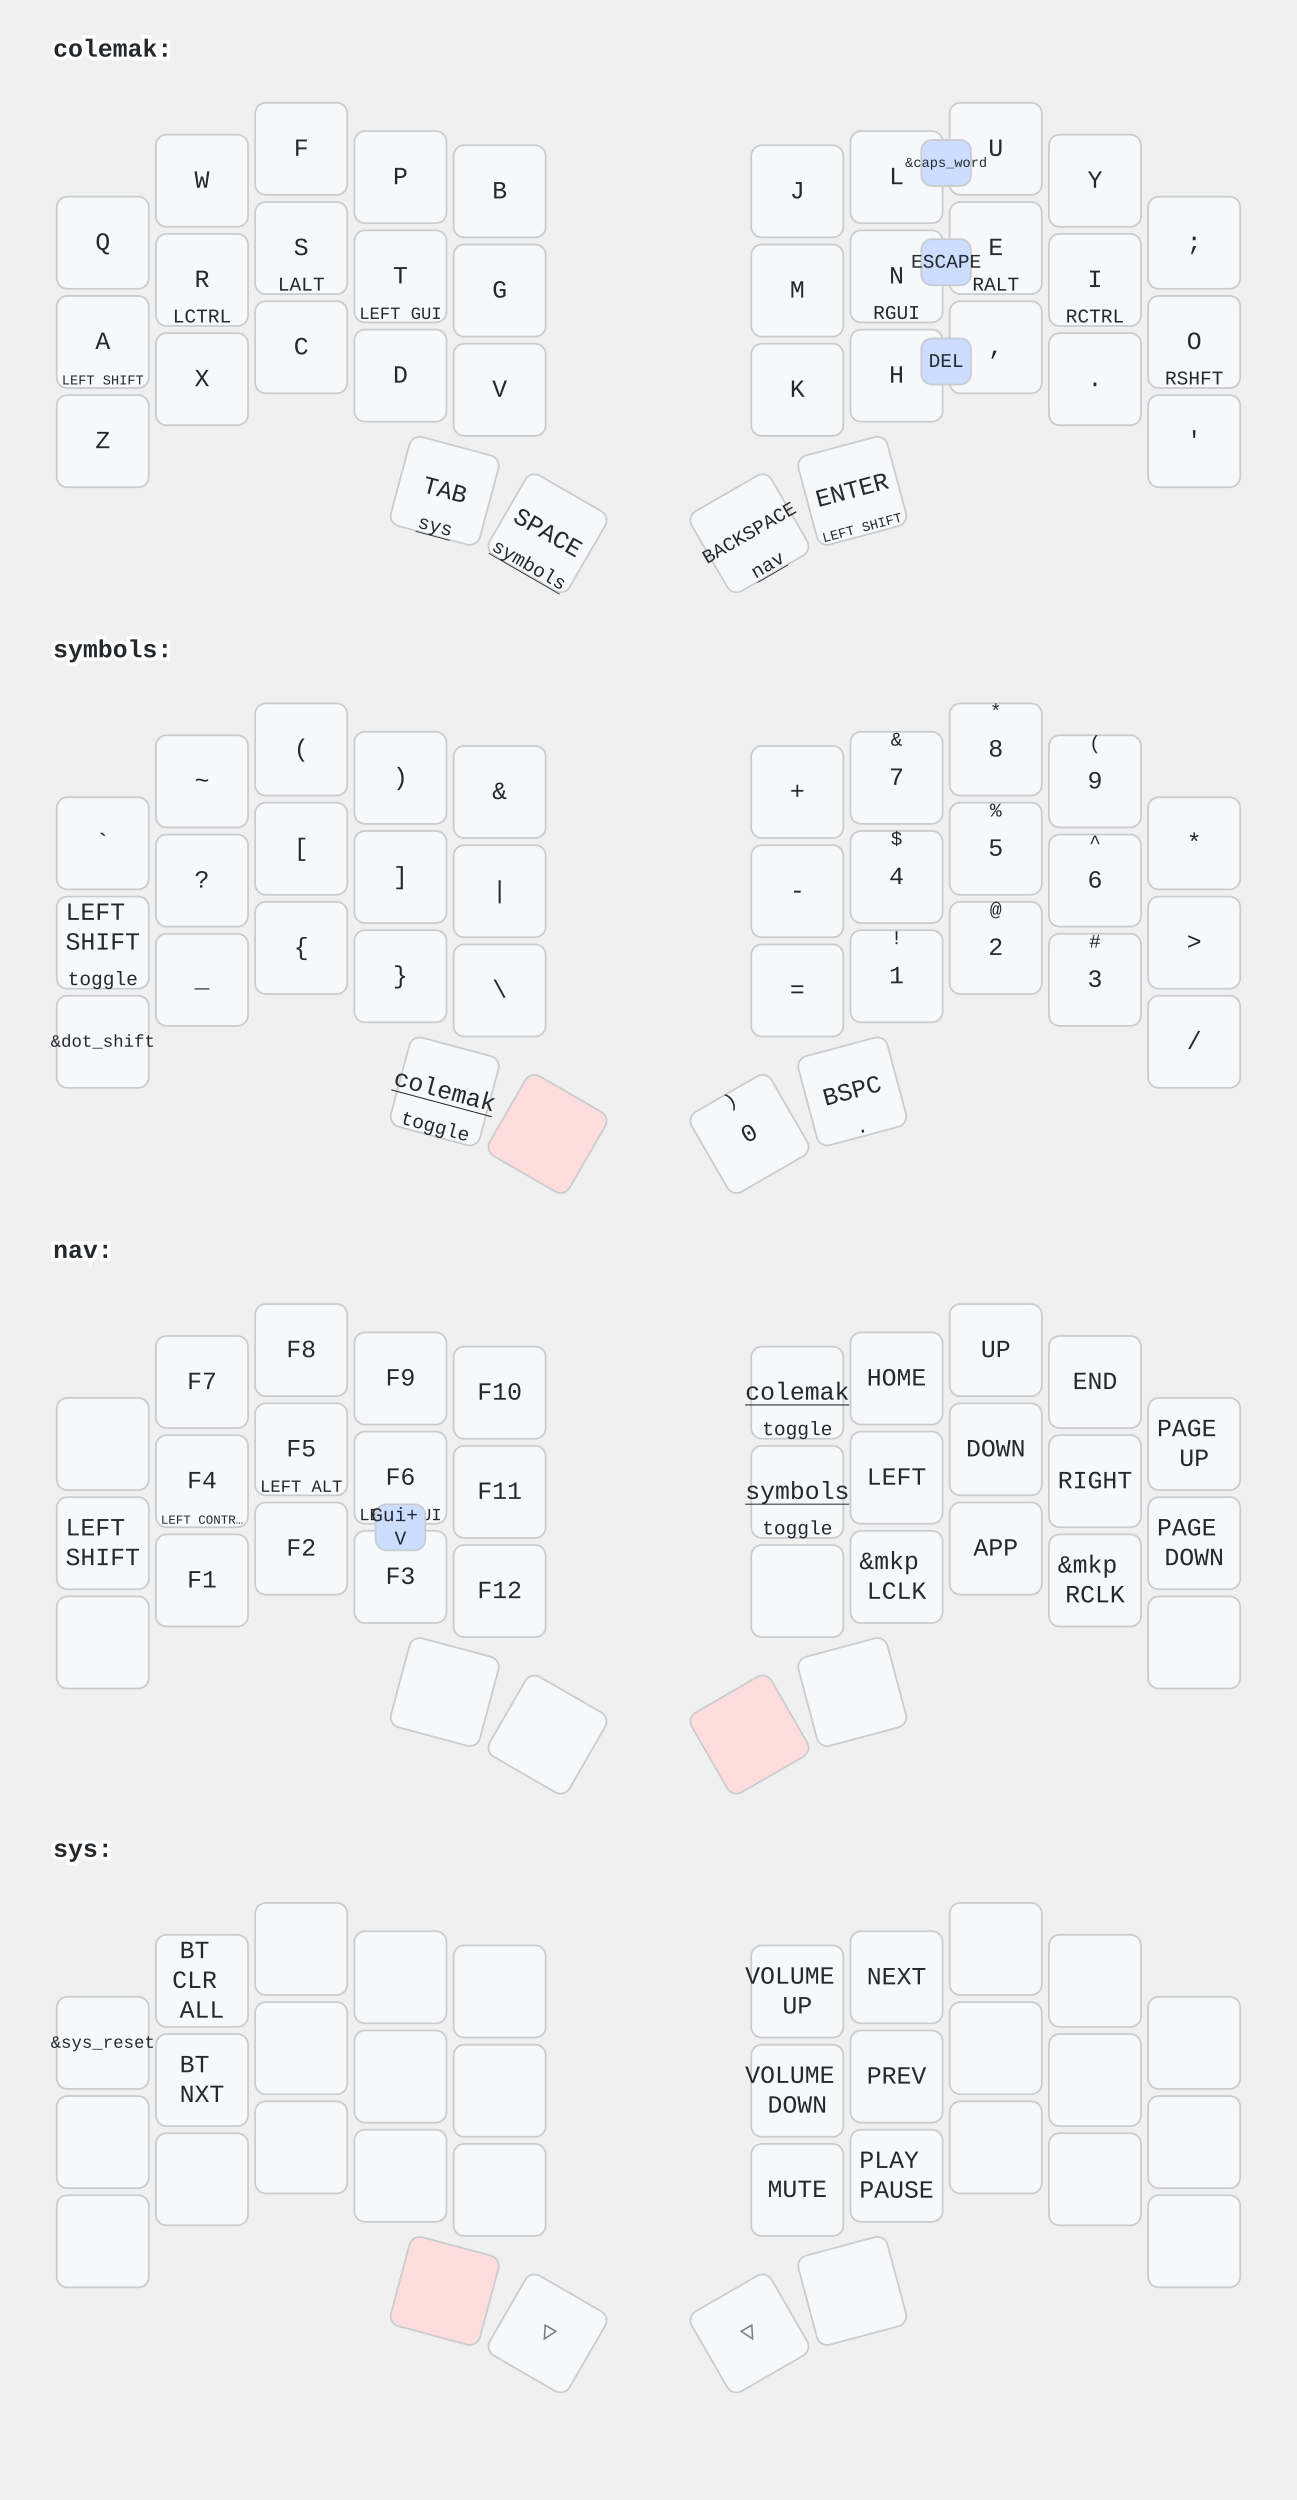
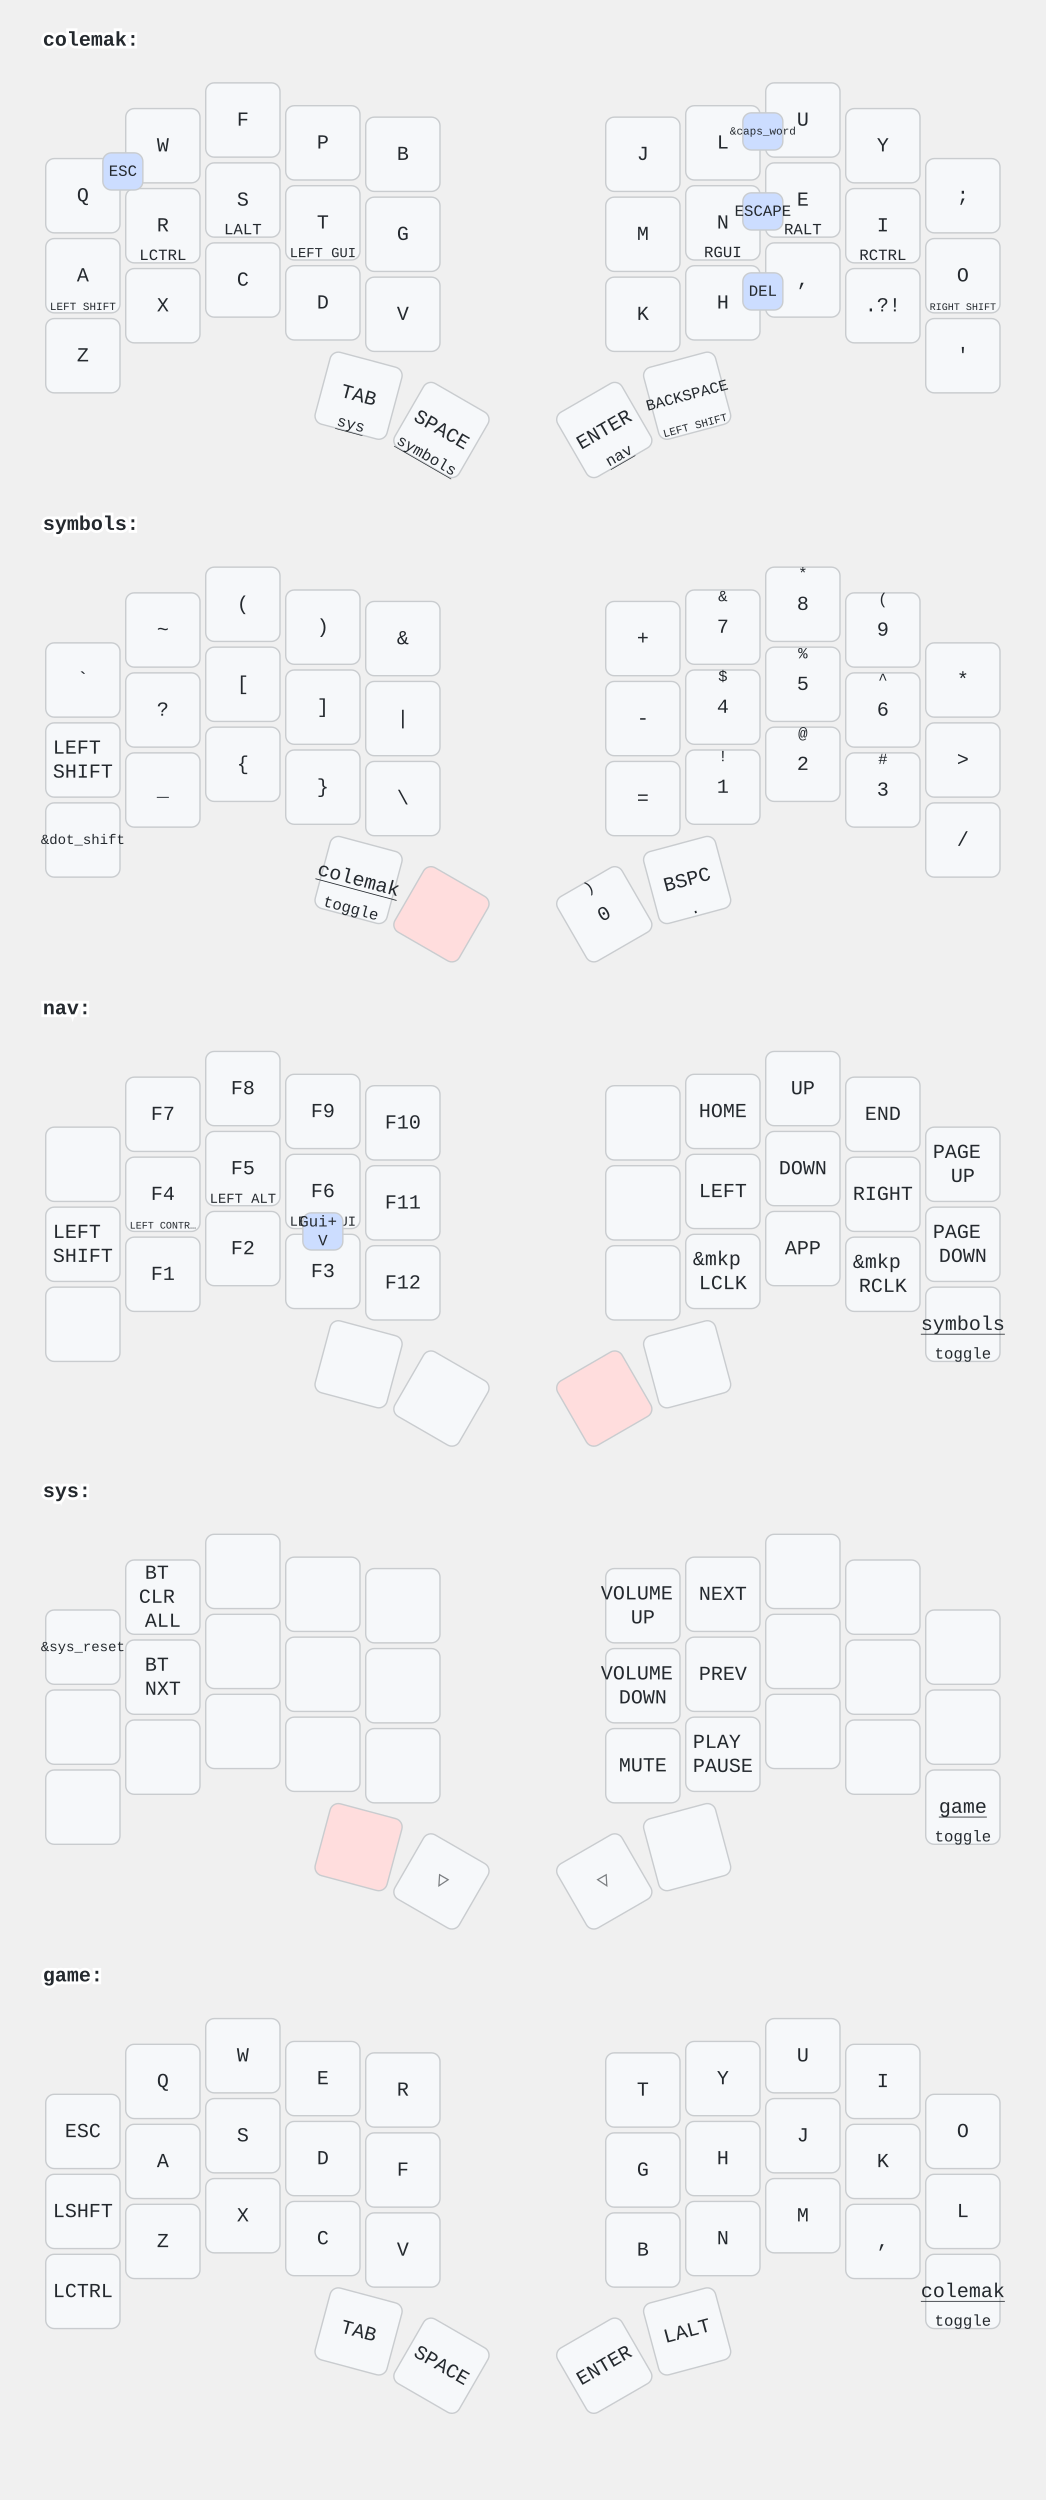
- <svg xmlns="http://www.w3.org/2000/svg" width="732" height="1411" viewBox="0 0 732 1411" class="keymap">
+ <svg xmlns="http://www.w3.org/2000/svg" width="732" height="1750" viewBox="0 0 732 1750" class="keymap">
  <style>/* inherit to force styles through use tags */
svg path {
    fill: inherit;
}

/* font and background color specifications */
svg.keymap {
    font-family: SFMono-Regular,Consolas,Liberation Mono,Menlo,monospace;
    font-size: 14px;
    font-kerning: normal;
    text-rendering: optimizeLegibility;
    fill: #24292e;
}

/* default key styling */
rect.key {
    fill: #f6f8fa;
}

rect.key, rect.combo {
    stroke: #c9cccf;
    stroke-width: 1;
}

/* default key side styling, only used is draw_key_sides is set */
rect.side {
    filter: brightness(90%);
}

/* color accent for combo boxes */
rect.combo, rect.combo-separate {
    fill: #cdf;
}

/* color accent for held keys */
rect.held, rect.combo.held {
    fill: #fdd;
}

/* color accent for ghost (optional) keys */
rect.ghost, rect.combo.ghost {
    stroke-dasharray: 4, 4;
    stroke-width: 2;
}

text {
    text-anchor: middle;
    dominant-baseline: middle;
}

/* styling for layer labels */
text.label {
    font-weight: bold;
    text-anchor: start;
    stroke: white;
    stroke-width: 4;
    paint-order: stroke;
}

/* styling for optional footer */
text.footer {
    text-anchor: end;
    dominant-baseline: auto;
    stroke: white;
    stroke-width: 4;
    paint-order: stroke;
}

/* styling for combo tap, and key hold/shifted label text */
text.combo, text.hold, text.shifted {
    font-size: 11px;
}

text.hold {
    text-anchor: middle;
    dominant-baseline: auto;
}

text.shifted {
    text-anchor: middle;
    dominant-baseline: hanging;
}

text.layer-activator {
    text-decoration: underline;
}

/* styling for hold/shifted label text in combo box */
text.combo.hold, text.combo.shifted {
    font-size: 8px;
}

/* lighter symbol for transparent keys */
text.trans {
    fill: #7b7e81;
}

/* styling for combo dendrons */
path.combo {
    stroke-width: 1;
    stroke: gray;
    fill: none;
}

/* Start Tabler Icons Cleanup */
/* cannot use height/width with glyphs */
.icon-tabler &gt; path {
    fill: inherit;
    stroke: inherit;
    stroke-width: 2;
}
/* hide tabler's default box */
.icon-tabler &gt; path[stroke="none"][fill="none"] {
    visibility: hidden;
}
/* End Tabler Icons Cleanup */

@media (prefers-color-scheme: dark) {
svg.keymap { fill: #d1d6db; }
rect.key { fill: #3f4750; }
rect.key, rect.combo { stroke: #60666c; }
rect.combo, rect.combo-separate { fill: #1f3d7a; }
rect.held, rect.combo.held { fill: #854747; }
text.label, text.footer { stroke: black; }
text.trans { fill: #7e8184; }
path.combo { stroke: #7f7f7f; }

- }</style>
+ }
+ 
+ svg.keymap { background-color: #FFF; }</style>
  <g transform="translate(30, 0)" class="layer-colemak">
    <text x="0" y="28" class="label" id="colemak">colemak:</text>
    <g transform="translate(0, 56)">
      <g transform="translate(28, 81)" class="key keypos-0">
        <rect rx="6" ry="6" x="-26" y="-26" width="52" height="52" class="key" />
        <text x="0" y="0" class="key tap">Q</text>
      </g>
      <g transform="translate(84, 46)" class="key keypos-1">
        <rect rx="6" ry="6" x="-26" y="-26" width="52" height="52" class="key" />
        <text x="0" y="0" class="key tap">W</text>
      </g>
      <g transform="translate(140, 28)" class="key keypos-2">
        <rect rx="6" ry="6" x="-26" y="-26" width="52" height="52" class="key" />
        <text x="0" y="0" class="key tap">F</text>
      </g>
      <g transform="translate(196, 44)" class="key keypos-3">
        <rect rx="6" ry="6" x="-26" y="-26" width="52" height="52" class="key" />
        <text x="0" y="0" class="key tap">P</text>
      </g>
      <g transform="translate(252, 52)" class="key keypos-4">
        <rect rx="6" ry="6" x="-26" y="-26" width="52" height="52" class="key" />
        <text x="0" y="0" class="key tap">B</text>
      </g>
      <g transform="translate(420, 52)" class="key keypos-5">
        <rect rx="6" ry="6" x="-26" y="-26" width="52" height="52" class="key" />
        <text x="0" y="0" class="key tap">J</text>
      </g>
      <g transform="translate(476, 44)" class="key keypos-6">
        <rect rx="6" ry="6" x="-26" y="-26" width="52" height="52" class="key" />
        <text x="0" y="0" class="key tap">L</text>
      </g>
      <g transform="translate(532, 28)" class="key keypos-7">
        <rect rx="6" ry="6" x="-26" y="-26" width="52" height="52" class="key" />
        <text x="0" y="0" class="key tap">U</text>
      </g>
      <g transform="translate(588, 46)" class="key keypos-8">
        <rect rx="6" ry="6" x="-26" y="-26" width="52" height="52" class="key" />
        <text x="0" y="0" class="key tap">Y</text>
      </g>
      <g transform="translate(644, 81)" class="key keypos-9">
        <rect rx="6" ry="6" x="-26" y="-26" width="52" height="52" class="key" />
        <text x="0" y="0" class="key tap">;</text>
      </g>
      <g transform="translate(28, 137)" class="key keypos-10">
        <rect rx="6" ry="6" x="-26" y="-26" width="52" height="52" class="key" />
        <text x="0" y="0" class="key tap">A</text>
        <text x="0" y="24" class="key hold">
          <tspan style="font-size: 70%">LEFT SHIFT</tspan>
        </text>
      </g>
      <g transform="translate(84, 102)" class="key keypos-11">
        <rect rx="6" ry="6" x="-26" y="-26" width="52" height="52" class="key" />
        <text x="0" y="0" class="key tap">R</text>
        <text x="0" y="24" class="key hold">LCTRL</text>
      </g>
      <g transform="translate(140, 84)" class="key keypos-12">
        <rect rx="6" ry="6" x="-26" y="-26" width="52" height="52" class="key" />
        <text x="0" y="0" class="key tap">S</text>
        <text x="0" y="24" class="key hold">LALT</text>
      </g>
      <g transform="translate(196, 100)" class="key keypos-13">
        <rect rx="6" ry="6" x="-26" y="-26" width="52" height="52" class="key" />
        <text x="0" y="0" class="key tap">T</text>
        <text x="0" y="24" class="key hold">
          <tspan style="font-size: 88%">LEFT GUI</tspan>
        </text>
      </g>
      <g transform="translate(252, 108)" class="key keypos-14">
        <rect rx="6" ry="6" x="-26" y="-26" width="52" height="52" class="key" />
        <text x="0" y="0" class="key tap">G</text>
      </g>
      <g transform="translate(420, 108)" class="key keypos-15">
        <rect rx="6" ry="6" x="-26" y="-26" width="52" height="52" class="key" />
        <text x="0" y="0" class="key tap">M</text>
      </g>
      <g transform="translate(476, 100)" class="key keypos-16">
        <rect rx="6" ry="6" x="-26" y="-26" width="52" height="52" class="key" />
        <text x="0" y="0" class="key tap">N</text>
        <text x="0" y="24" class="key hold">RGUI</text>
      </g>
      <g transform="translate(532, 84)" class="key keypos-17">
        <rect rx="6" ry="6" x="-26" y="-26" width="52" height="52" class="key" />
        <text x="0" y="0" class="key tap">E</text>
        <text x="0" y="24" class="key hold">RALT</text>
      </g>
      <g transform="translate(588, 102)" class="key keypos-18">
        <rect rx="6" ry="6" x="-26" y="-26" width="52" height="52" class="key" />
        <text x="0" y="0" class="key tap">I</text>
        <text x="0" y="24" class="key hold">RCTRL</text>
      </g>
      <g transform="translate(644, 137)" class="key keypos-19">
        <rect rx="6" ry="6" x="-26" y="-26" width="52" height="52" class="key" />
        <text x="0" y="0" class="key tap">O</text>
-         <text x="0" y="24" class="key hold">RSHFT</text>
+         <text x="0" y="24" class="key hold">
+           <tspan style="font-size: 64%">RIGHT SHIFT</tspan>
+         </text>
      </g>
      <g transform="translate(28, 193)" class="key keypos-20">
        <rect rx="6" ry="6" x="-26" y="-26" width="52" height="52" class="key" />
        <text x="0" y="0" class="key tap">Z</text>
      </g>
      <g transform="translate(84, 158)" class="key keypos-21">
        <rect rx="6" ry="6" x="-26" y="-26" width="52" height="52" class="key" />
        <text x="0" y="0" class="key tap">X</text>
      </g>
      <g transform="translate(140, 140)" class="key keypos-22">
        <rect rx="6" ry="6" x="-26" y="-26" width="52" height="52" class="key" />
        <text x="0" y="0" class="key tap">C</text>
      </g>
      <g transform="translate(196, 156)" class="key keypos-23">
        <rect rx="6" ry="6" x="-26" y="-26" width="52" height="52" class="key" />
        <text x="0" y="0" class="key tap">D</text>
      </g>
      <g transform="translate(252, 164)" class="key keypos-24">
        <rect rx="6" ry="6" x="-26" y="-26" width="52" height="52" class="key" />
        <text x="0" y="0" class="key tap">V</text>
      </g>
      <g transform="translate(420, 164)" class="key keypos-25">
        <rect rx="6" ry="6" x="-26" y="-26" width="52" height="52" class="key" />
        <text x="0" y="0" class="key tap">K</text>
      </g>
      <g transform="translate(476, 156)" class="key keypos-26">
        <rect rx="6" ry="6" x="-26" y="-26" width="52" height="52" class="key" />
        <text x="0" y="0" class="key tap">H</text>
      </g>
      <g transform="translate(532, 140)" class="key keypos-27">
        <rect rx="6" ry="6" x="-26" y="-26" width="52" height="52" class="key" />
        <text x="0" y="0" class="key tap">,</text>
      </g>
      <g transform="translate(588, 158)" class="key keypos-28">
        <rect rx="6" ry="6" x="-26" y="-26" width="52" height="52" class="key" />
-         <text x="0" y="0" class="key tap">.</text>
+         <text x="0" y="0" class="key tap">.?!</text>
      </g>
      <g transform="translate(644, 193)" class="key keypos-29">
        <rect rx="6" ry="6" x="-26" y="-26" width="52" height="52" class="key" />
        <text x="0" y="0" class="key tap">'</text>
      </g>
      <g transform="translate(221, 221) rotate(15.0)" class="key keypos-30">
        <rect rx="6" ry="6" x="-26" y="-26" width="52" height="52" class="key" />
        <text x="0" y="0" class="key tap">TAB</text>
        <a href="#sys">
          <text x="0" y="24" class="key hold layer-activator">sys</text>
        </a>
      </g>
      <g transform="translate(279, 245) rotate(30.0)" class="key keypos-31">
        <rect rx="6" ry="6" x="-26" y="-26" width="52" height="52" class="key" />
        <text x="0" y="0" class="key tap">SPACE</text>
        <a href="#symbols">
          <text x="0" y="24" class="key hold layer-activator">symbols</text>
        </a>
      </g>
      <g transform="translate(393, 245) rotate(-30.0)" class="key keypos-32">
        <rect rx="6" ry="6" x="-26" y="-26" width="52" height="52" class="key" />
-         <text x="0" y="0" class="key tap">
-           <tspan style="font-size: 78%">BACKSPACE</tspan>
-         </text>
+         <text x="0" y="0" class="key tap">ENTER</text>
        <a href="#nav">
          <text x="0" y="24" class="key hold layer-activator">nav</text>
        </a>
      </g>
      <g transform="translate(451, 221) rotate(-15.0)" class="key keypos-33">
        <rect rx="6" ry="6" x="-26" y="-26" width="52" height="52" class="key" />
-         <text x="0" y="0" class="key tap">ENTER</text>
+         <text x="0" y="0" class="key tap">
+           <tspan style="font-size: 78%">BACKSPACE</tspan>
+         </text>
        <text x="0" y="24" class="key hold">
          <tspan style="font-size: 70%">LEFT SHIFT</tspan>
        </text>
      </g>
      <g class="combo combopos-0">
        <rect rx="6" ry="6" x="490" y="23" width="28" height="26" class="combo" />
        <text x="504" y="36" class="combo tap">
          <tspan style="font-size: 70%">&amp;caps_word</tspan>
        </text>
      </g>
      <g class="combo combopos-1">
        <rect rx="6" ry="6" x="490" y="79" width="28" height="26" class="combo" />
        <text x="504" y="92" class="combo tap">ESCAPE</text>
      </g>
      <g class="combo combopos-2">
        <rect rx="6" ry="6" x="490" y="135" width="28" height="26" class="combo" />
        <text x="504" y="148" class="combo tap">DEL</text>
+       </g>
+       <g class="combo combopos-3">
+         <rect rx="6" ry="6" x="42" y="51" width="28" height="26" class="combo" />
+         <text x="56" y="64" class="combo tap">ESC</text>
      </g>
    </g>
  </g>
  <g transform="translate(30, 339)" class="layer-symbols">
    <text x="0" y="28" class="label" id="symbols">symbols:</text>
    <g transform="translate(0, 56)">
      <g transform="translate(28, 81)" class="key keypos-0">
        <rect rx="6" ry="6" x="-26" y="-26" width="52" height="52" class="key" />
        <text x="0" y="0" class="key tap">`</text>
      </g>
      <g transform="translate(84, 46)" class="key keypos-1">
        <rect rx="6" ry="6" x="-26" y="-26" width="52" height="52" class="key" />
        <text x="0" y="0" class="key tap">~</text>
      </g>
      <g transform="translate(140, 28)" class="key keypos-2">
        <rect rx="6" ry="6" x="-26" y="-26" width="52" height="52" class="key" />
        <text x="0" y="0" class="key tap">(</text>
      </g>
      <g transform="translate(196, 44)" class="key keypos-3">
        <rect rx="6" ry="6" x="-26" y="-26" width="52" height="52" class="key" />
        <text x="0" y="0" class="key tap">)</text>
      </g>
      <g transform="translate(252, 52)" class="key keypos-4">
        <rect rx="6" ry="6" x="-26" y="-26" width="52" height="52" class="key" />
        <text x="0" y="0" class="key tap">&amp;</text>
      </g>
      <g transform="translate(420, 52)" class="key keypos-5">
        <rect rx="6" ry="6" x="-26" y="-26" width="52" height="52" class="key" />
        <text x="0" y="0" class="key tap">+</text>
      </g>
      <g transform="translate(476, 44)" class="key keypos-6">
        <rect rx="6" ry="6" x="-26" y="-26" width="52" height="52" class="key" />
        <text x="0" y="0" class="key tap">7</text>
        <text x="0" y="-24" class="key shifted">&amp;</text>
      </g>
      <g transform="translate(532, 28)" class="key keypos-7">
        <rect rx="6" ry="6" x="-26" y="-26" width="52" height="52" class="key" />
        <text x="0" y="0" class="key tap">8</text>
        <text x="0" y="-24" class="key shifted">*</text>
      </g>
      <g transform="translate(588, 46)" class="key keypos-8">
        <rect rx="6" ry="6" x="-26" y="-26" width="52" height="52" class="key" />
        <text x="0" y="0" class="key tap">9</text>
        <text x="0" y="-24" class="key shifted">(</text>
      </g>
      <g transform="translate(644, 81)" class="key keypos-9">
        <rect rx="6" ry="6" x="-26" y="-26" width="52" height="52" class="key" />
        <text x="0" y="0" class="key tap">*</text>
      </g>
      <g transform="translate(28, 137)" class="key keypos-10">
        <rect rx="6" ry="6" x="-26" y="-26" width="52" height="52" class="key" />
        <text x="0" y="0" class="key tap">
-           <tspan x="0" dy="-1.2em">LEFT</tspan>
+           <tspan x="0" dy="-0.6em">LEFT</tspan>
          <tspan x="0" dy="1.2em">SHIFT</tspan>
        </text>
-         <text x="0" y="24" class="key hold">toggle</text>
      </g>
      <g transform="translate(84, 102)" class="key keypos-11">
        <rect rx="6" ry="6" x="-26" y="-26" width="52" height="52" class="key" />
        <text x="0" y="0" class="key tap">?</text>
      </g>
      <g transform="translate(140, 84)" class="key keypos-12">
        <rect rx="6" ry="6" x="-26" y="-26" width="52" height="52" class="key" />
        <text x="0" y="0" class="key tap">[</text>
      </g>
      <g transform="translate(196, 100)" class="key keypos-13">
        <rect rx="6" ry="6" x="-26" y="-26" width="52" height="52" class="key" />
        <text x="0" y="0" class="key tap">]</text>
      </g>
      <g transform="translate(252, 108)" class="key keypos-14">
        <rect rx="6" ry="6" x="-26" y="-26" width="52" height="52" class="key" />
        <text x="0" y="0" class="key tap">|</text>
      </g>
      <g transform="translate(420, 108)" class="key keypos-15">
        <rect rx="6" ry="6" x="-26" y="-26" width="52" height="52" class="key" />
        <text x="0" y="0" class="key tap">-</text>
      </g>
      <g transform="translate(476, 100)" class="key keypos-16">
        <rect rx="6" ry="6" x="-26" y="-26" width="52" height="52" class="key" />
        <text x="0" y="0" class="key tap">4</text>
        <text x="0" y="-24" class="key shifted">$</text>
      </g>
      <g transform="translate(532, 84)" class="key keypos-17">
        <rect rx="6" ry="6" x="-26" y="-26" width="52" height="52" class="key" />
        <text x="0" y="0" class="key tap">5</text>
        <text x="0" y="-24" class="key shifted">%</text>
      </g>
      <g transform="translate(588, 102)" class="key keypos-18">
        <rect rx="6" ry="6" x="-26" y="-26" width="52" height="52" class="key" />
        <text x="0" y="0" class="key tap">6</text>
        <text x="0" y="-24" class="key shifted">^</text>
      </g>
      <g transform="translate(644, 137)" class="key keypos-19">
        <rect rx="6" ry="6" x="-26" y="-26" width="52" height="52" class="key" />
        <text x="0" y="0" class="key tap">&gt;</text>
      </g>
      <g transform="translate(28, 193)" class="key keypos-20">
        <rect rx="6" ry="6" x="-26" y="-26" width="52" height="52" class="key" />
        <text x="0" y="0" class="key tap">
          <tspan style="font-size: 70%">&amp;dot_shift</tspan>
        </text>
      </g>
      <g transform="translate(84, 158)" class="key keypos-21">
        <rect rx="6" ry="6" x="-26" y="-26" width="52" height="52" class="key" />
        <text x="0" y="0" class="key tap">_</text>
      </g>
      <g transform="translate(140, 140)" class="key keypos-22">
        <rect rx="6" ry="6" x="-26" y="-26" width="52" height="52" class="key" />
        <text x="0" y="0" class="key tap">{</text>
      </g>
      <g transform="translate(196, 156)" class="key keypos-23">
        <rect rx="6" ry="6" x="-26" y="-26" width="52" height="52" class="key" />
        <text x="0" y="0" class="key tap">}</text>
      </g>
      <g transform="translate(252, 164)" class="key keypos-24">
        <rect rx="6" ry="6" x="-26" y="-26" width="52" height="52" class="key" />
        <text x="0" y="0" class="key tap">\</text>
      </g>
      <g transform="translate(420, 164)" class="key keypos-25">
        <rect rx="6" ry="6" x="-26" y="-26" width="52" height="52" class="key" />
        <text x="0" y="0" class="key tap">=</text>
      </g>
      <g transform="translate(476, 156)" class="key keypos-26">
        <rect rx="6" ry="6" x="-26" y="-26" width="52" height="52" class="key" />
        <text x="0" y="0" class="key tap">1</text>
        <text x="0" y="-24" class="key shifted">!</text>
      </g>
      <g transform="translate(532, 140)" class="key keypos-27">
        <rect rx="6" ry="6" x="-26" y="-26" width="52" height="52" class="key" />
        <text x="0" y="0" class="key tap">2</text>
        <text x="0" y="-24" class="key shifted">@</text>
      </g>
      <g transform="translate(588, 158)" class="key keypos-28">
        <rect rx="6" ry="6" x="-26" y="-26" width="52" height="52" class="key" />
        <text x="0" y="0" class="key tap">3</text>
        <text x="0" y="-24" class="key shifted">#</text>
      </g>
      <g transform="translate(644, 193)" class="key keypos-29">
        <rect rx="6" ry="6" x="-26" y="-26" width="52" height="52" class="key" />
        <text x="0" y="0" class="key tap">/</text>
      </g>
      <g transform="translate(221, 221) rotate(15.0)" class="key keypos-30">
        <rect rx="6" ry="6" x="-26" y="-26" width="52" height="52" class="key" />
        <a href="#colemak">
          <text x="0" y="0" class="key tap layer-activator">colemak</text>
        </a>
        <text x="0" y="24" class="key hold">toggle</text>
      </g>
      <g transform="translate(279, 245) rotate(30.0)" class="key held keypos-31">
        <rect rx="6" ry="6" x="-26" y="-26" width="52" height="52" class="key held" />
      </g>
      <g transform="translate(393, 245) rotate(-30.0)" class="key keypos-32">
        <rect rx="6" ry="6" x="-26" y="-26" width="52" height="52" class="key" />
        <text x="0" y="0" class="key tap">0</text>
        <text x="0" y="-24" class="key shifted">)</text>
      </g>
      <g transform="translate(451, 221) rotate(-15.0)" class="key keypos-33">
        <rect rx="6" ry="6" x="-26" y="-26" width="52" height="52" class="key" />
        <text x="0" y="0" class="key tap">BSPC</text>
        <text x="0" y="24" class="key hold">.</text>
      </g>
    </g>
  </g>
  <g transform="translate(30, 678)" class="layer-nav">
    <text x="0" y="28" class="label" id="nav">nav:</text>
    <g transform="translate(0, 56)">
      <g transform="translate(28, 81)" class="key keypos-0">
        <rect rx="6" ry="6" x="-26" y="-26" width="52" height="52" class="key" />
      </g>
      <g transform="translate(84, 46)" class="key keypos-1">
        <rect rx="6" ry="6" x="-26" y="-26" width="52" height="52" class="key" />
        <text x="0" y="0" class="key tap">F7</text>
      </g>
      <g transform="translate(140, 28)" class="key keypos-2">
        <rect rx="6" ry="6" x="-26" y="-26" width="52" height="52" class="key" />
        <text x="0" y="0" class="key tap">F8</text>
      </g>
      <g transform="translate(196, 44)" class="key keypos-3">
        <rect rx="6" ry="6" x="-26" y="-26" width="52" height="52" class="key" />
        <text x="0" y="0" class="key tap">F9</text>
      </g>
      <g transform="translate(252, 52)" class="key keypos-4">
        <rect rx="6" ry="6" x="-26" y="-26" width="52" height="52" class="key" />
        <text x="0" y="0" class="key tap">F10</text>
      </g>
      <g transform="translate(420, 52)" class="key keypos-5">
        <rect rx="6" ry="6" x="-26" y="-26" width="52" height="52" class="key" />
-         <a href="#colemak">
-           <text x="0" y="0" class="key tap layer-activator">colemak</text>
-         </a>
-         <text x="0" y="24" class="key hold">toggle</text>
      </g>
      <g transform="translate(476, 44)" class="key keypos-6">
        <rect rx="6" ry="6" x="-26" y="-26" width="52" height="52" class="key" />
        <text x="0" y="0" class="key tap">HOME</text>
      </g>
      <g transform="translate(532, 28)" class="key keypos-7">
        <rect rx="6" ry="6" x="-26" y="-26" width="52" height="52" class="key" />
        <text x="0" y="0" class="key tap">UP</text>
      </g>
      <g transform="translate(588, 46)" class="key keypos-8">
        <rect rx="6" ry="6" x="-26" y="-26" width="52" height="52" class="key" />
        <text x="0" y="0" class="key tap">END</text>
      </g>
      <g transform="translate(644, 81)" class="key keypos-9">
        <rect rx="6" ry="6" x="-26" y="-26" width="52" height="52" class="key" />
        <text x="0" y="0" class="key tap">
          <tspan x="0" dy="-0.6em">PAGE</tspan>
          <tspan x="0" dy="1.2em">UP</tspan>
        </text>
      </g>
      <g transform="translate(28, 137)" class="key keypos-10">
        <rect rx="6" ry="6" x="-26" y="-26" width="52" height="52" class="key" />
        <text x="0" y="0" class="key tap">
          <tspan x="0" dy="-0.6em">LEFT</tspan>
          <tspan x="0" dy="1.2em">SHIFT</tspan>
        </text>
      </g>
      <g transform="translate(84, 102)" class="key keypos-11">
        <rect rx="6" ry="6" x="-26" y="-26" width="52" height="52" class="key" />
        <text x="0" y="0" class="key tap">F4</text>
        <text x="0" y="24" class="key hold">
          <tspan style="font-size: 64%">LEFT CONTR…</tspan>
        </text>
      </g>
      <g transform="translate(140, 84)" class="key keypos-12">
        <rect rx="6" ry="6" x="-26" y="-26" width="52" height="52" class="key" />
        <text x="0" y="0" class="key tap">F5</text>
        <text x="0" y="24" class="key hold">
          <tspan style="font-size: 88%">LEFT ALT</tspan>
        </text>
      </g>
      <g transform="translate(196, 100)" class="key keypos-13">
        <rect rx="6" ry="6" x="-26" y="-26" width="52" height="52" class="key" />
        <text x="0" y="0" class="key tap">F6</text>
        <text x="0" y="24" class="key hold">
          <tspan style="font-size: 88%">LEFT GUI</tspan>
        </text>
      </g>
      <g transform="translate(252, 108)" class="key keypos-14">
        <rect rx="6" ry="6" x="-26" y="-26" width="52" height="52" class="key" />
        <text x="0" y="0" class="key tap">F11</text>
      </g>
      <g transform="translate(420, 108)" class="key keypos-15">
+         <rect rx="6" ry="6" x="-26" y="-26" width="52" height="52" class="key" />
+       </g>
+       <g transform="translate(476, 100)" class="key keypos-16">
+         <rect rx="6" ry="6" x="-26" y="-26" width="52" height="52" class="key" />
+         <text x="0" y="0" class="key tap">LEFT</text>
+       </g>
+       <g transform="translate(532, 84)" class="key keypos-17">
+         <rect rx="6" ry="6" x="-26" y="-26" width="52" height="52" class="key" />
+         <text x="0" y="0" class="key tap">DOWN</text>
+       </g>
+       <g transform="translate(588, 102)" class="key keypos-18">
+         <rect rx="6" ry="6" x="-26" y="-26" width="52" height="52" class="key" />
+         <text x="0" y="0" class="key tap">RIGHT</text>
+       </g>
+       <g transform="translate(644, 137)" class="key keypos-19">
+         <rect rx="6" ry="6" x="-26" y="-26" width="52" height="52" class="key" />
+         <text x="0" y="0" class="key tap">
+           <tspan x="0" dy="-0.6em">PAGE</tspan>
+           <tspan x="0" dy="1.2em">DOWN</tspan>
+         </text>
+       </g>
+       <g transform="translate(28, 193)" class="key keypos-20">
+         <rect rx="6" ry="6" x="-26" y="-26" width="52" height="52" class="key" />
+       </g>
+       <g transform="translate(84, 158)" class="key keypos-21">
+         <rect rx="6" ry="6" x="-26" y="-26" width="52" height="52" class="key" />
+         <text x="0" y="0" class="key tap">F1</text>
+       </g>
+       <g transform="translate(140, 140)" class="key keypos-22">
+         <rect rx="6" ry="6" x="-26" y="-26" width="52" height="52" class="key" />
+         <text x="0" y="0" class="key tap">F2</text>
+       </g>
+       <g transform="translate(196, 156)" class="key keypos-23">
+         <rect rx="6" ry="6" x="-26" y="-26" width="52" height="52" class="key" />
+         <text x="0" y="0" class="key tap">F3</text>
+       </g>
+       <g transform="translate(252, 164)" class="key keypos-24">
+         <rect rx="6" ry="6" x="-26" y="-26" width="52" height="52" class="key" />
+         <text x="0" y="0" class="key tap">F12</text>
+       </g>
+       <g transform="translate(420, 164)" class="key keypos-25">
+         <rect rx="6" ry="6" x="-26" y="-26" width="52" height="52" class="key" />
+       </g>
+       <g transform="translate(476, 156)" class="key keypos-26">
+         <rect rx="6" ry="6" x="-26" y="-26" width="52" height="52" class="key" />
+         <text x="0" y="0" class="key tap">
+           <tspan x="0" dy="-0.6em">&amp;mkp</tspan>
+           <tspan x="0" dy="1.2em">LCLK</tspan>
+         </text>
+       </g>
+       <g transform="translate(532, 140)" class="key keypos-27">
+         <rect rx="6" ry="6" x="-26" y="-26" width="52" height="52" class="key" />
+         <text x="0" y="0" class="key tap">APP</text>
+       </g>
+       <g transform="translate(588, 158)" class="key keypos-28">
+         <rect rx="6" ry="6" x="-26" y="-26" width="52" height="52" class="key" />
+         <text x="0" y="0" class="key tap">
+           <tspan x="0" dy="-0.6em">&amp;mkp</tspan>
+           <tspan x="0" dy="1.2em">RCLK</tspan>
+         </text>
+       </g>
+       <g transform="translate(644, 193)" class="key keypos-29">
        <rect rx="6" ry="6" x="-26" y="-26" width="52" height="52" class="key" />
        <a href="#symbols">
          <text x="0" y="0" class="key tap layer-activator">symbols</text>
        </a>
        <text x="0" y="24" class="key hold">toggle</text>
-       </g>
-       <g transform="translate(476, 100)" class="key keypos-16">
-         <rect rx="6" ry="6" x="-26" y="-26" width="52" height="52" class="key" />
-         <text x="0" y="0" class="key tap">LEFT</text>
-       </g>
-       <g transform="translate(532, 84)" class="key keypos-17">
-         <rect rx="6" ry="6" x="-26" y="-26" width="52" height="52" class="key" />
-         <text x="0" y="0" class="key tap">DOWN</text>
-       </g>
-       <g transform="translate(588, 102)" class="key keypos-18">
-         <rect rx="6" ry="6" x="-26" y="-26" width="52" height="52" class="key" />
-         <text x="0" y="0" class="key tap">RIGHT</text>
-       </g>
-       <g transform="translate(644, 137)" class="key keypos-19">
-         <rect rx="6" ry="6" x="-26" y="-26" width="52" height="52" class="key" />
-         <text x="0" y="0" class="key tap">
-           <tspan x="0" dy="-0.6em">PAGE</tspan>
-           <tspan x="0" dy="1.2em">DOWN</tspan>
-         </text>
-       </g>
-       <g transform="translate(28, 193)" class="key keypos-20">
-         <rect rx="6" ry="6" x="-26" y="-26" width="52" height="52" class="key" />
-       </g>
-       <g transform="translate(84, 158)" class="key keypos-21">
-         <rect rx="6" ry="6" x="-26" y="-26" width="52" height="52" class="key" />
-         <text x="0" y="0" class="key tap">F1</text>
-       </g>
-       <g transform="translate(140, 140)" class="key keypos-22">
-         <rect rx="6" ry="6" x="-26" y="-26" width="52" height="52" class="key" />
-         <text x="0" y="0" class="key tap">F2</text>
-       </g>
-       <g transform="translate(196, 156)" class="key keypos-23">
-         <rect rx="6" ry="6" x="-26" y="-26" width="52" height="52" class="key" />
-         <text x="0" y="0" class="key tap">F3</text>
-       </g>
-       <g transform="translate(252, 164)" class="key keypos-24">
-         <rect rx="6" ry="6" x="-26" y="-26" width="52" height="52" class="key" />
-         <text x="0" y="0" class="key tap">F12</text>
-       </g>
-       <g transform="translate(420, 164)" class="key keypos-25">
-         <rect rx="6" ry="6" x="-26" y="-26" width="52" height="52" class="key" />
-       </g>
-       <g transform="translate(476, 156)" class="key keypos-26">
-         <rect rx="6" ry="6" x="-26" y="-26" width="52" height="52" class="key" />
-         <text x="0" y="0" class="key tap">
-           <tspan x="0" dy="-0.6em">&amp;mkp</tspan>
-           <tspan x="0" dy="1.2em">LCLK</tspan>
-         </text>
-       </g>
-       <g transform="translate(532, 140)" class="key keypos-27">
-         <rect rx="6" ry="6" x="-26" y="-26" width="52" height="52" class="key" />
-         <text x="0" y="0" class="key tap">APP</text>
-       </g>
-       <g transform="translate(588, 158)" class="key keypos-28">
-         <rect rx="6" ry="6" x="-26" y="-26" width="52" height="52" class="key" />
-         <text x="0" y="0" class="key tap">
-           <tspan x="0" dy="-0.6em">&amp;mkp</tspan>
-           <tspan x="0" dy="1.2em">RCLK</tspan>
-         </text>
-       </g>
-       <g transform="translate(644, 193)" class="key keypos-29">
-         <rect rx="6" ry="6" x="-26" y="-26" width="52" height="52" class="key" />
      </g>
      <g transform="translate(221, 221) rotate(15.0)" class="key keypos-30">
        <rect rx="6" ry="6" x="-26" y="-26" width="52" height="52" class="key" />
      </g>
      <g transform="translate(279, 245) rotate(30.0)" class="key keypos-31">
        <rect rx="6" ry="6" x="-26" y="-26" width="52" height="52" class="key" />
      </g>
      <g transform="translate(393, 245) rotate(-30.0)" class="key held keypos-32">
        <rect rx="6" ry="6" x="-26" y="-26" width="52" height="52" class="key held" />
      </g>
      <g transform="translate(451, 221) rotate(-15.0)" class="key keypos-33">
        <rect rx="6" ry="6" x="-26" y="-26" width="52" height="52" class="key" />
      </g>
      <g class="combo combopos-0">
        <rect rx="6" ry="6" x="182" y="115" width="28" height="26" class="combo" />
        <text x="196" y="128" class="combo tap">
          <tspan x="196" dy="-0.6em">Gui+</tspan>
          <tspan x="196" dy="1.2em">V</tspan>
        </text>
      </g>
    </g>
  </g>
  <g transform="translate(30, 1016)" class="layer-sys">
    <text x="0" y="28" class="label" id="sys">sys:</text>
    <g transform="translate(0, 56)">
      <g transform="translate(28, 81)" class="key keypos-0">
        <rect rx="6" ry="6" x="-26" y="-26" width="52" height="52" class="key" />
        <text x="0" y="0" class="key tap">
          <tspan style="font-size: 70%">&amp;sys_reset</tspan>
        </text>
      </g>
      <g transform="translate(84, 46)" class="key keypos-1">
        <rect rx="6" ry="6" x="-26" y="-26" width="52" height="52" class="key" />
        <text x="0" y="0" class="key tap">
          <tspan x="0" dy="-1.2em">BT</tspan>
          <tspan x="0" dy="1.2em">CLR</tspan>
          <tspan x="0" dy="1.2em">ALL</tspan>
        </text>
      </g>
      <g transform="translate(140, 28)" class="key keypos-2">
        <rect rx="6" ry="6" x="-26" y="-26" width="52" height="52" class="key" />
      </g>
      <g transform="translate(196, 44)" class="key keypos-3">
        <rect rx="6" ry="6" x="-26" y="-26" width="52" height="52" class="key" />
      </g>
      <g transform="translate(252, 52)" class="key keypos-4">
        <rect rx="6" ry="6" x="-26" y="-26" width="52" height="52" class="key" />
      </g>
      <g transform="translate(420, 52)" class="key keypos-5">
        <rect rx="6" ry="6" x="-26" y="-26" width="52" height="52" class="key" />
        <text x="0" y="0" class="key tap">
          <tspan x="0" dy="-0.6em">VOLUME</tspan>
          <tspan x="0" dy="1.2em">UP</tspan>
        </text>
      </g>
      <g transform="translate(476, 44)" class="key keypos-6">
        <rect rx="6" ry="6" x="-26" y="-26" width="52" height="52" class="key" />
        <text x="0" y="0" class="key tap">NEXT</text>
      </g>
      <g transform="translate(532, 28)" class="key keypos-7">
        <rect rx="6" ry="6" x="-26" y="-26" width="52" height="52" class="key" />
      </g>
      <g transform="translate(588, 46)" class="key keypos-8">
        <rect rx="6" ry="6" x="-26" y="-26" width="52" height="52" class="key" />
      </g>
      <g transform="translate(644, 81)" class="key keypos-9">
        <rect rx="6" ry="6" x="-26" y="-26" width="52" height="52" class="key" />
      </g>
      <g transform="translate(28, 137)" class="key keypos-10">
        <rect rx="6" ry="6" x="-26" y="-26" width="52" height="52" class="key" />
      </g>
      <g transform="translate(84, 102)" class="key keypos-11">
        <rect rx="6" ry="6" x="-26" y="-26" width="52" height="52" class="key" />
        <text x="0" y="0" class="key tap">
          <tspan x="0" dy="-0.6em">BT</tspan>
          <tspan x="0" dy="1.2em">NXT</tspan>
        </text>
      </g>
      <g transform="translate(140, 84)" class="key keypos-12">
        <rect rx="6" ry="6" x="-26" y="-26" width="52" height="52" class="key" />
      </g>
      <g transform="translate(196, 100)" class="key keypos-13">
        <rect rx="6" ry="6" x="-26" y="-26" width="52" height="52" class="key" />
      </g>
      <g transform="translate(252, 108)" class="key keypos-14">
        <rect rx="6" ry="6" x="-26" y="-26" width="52" height="52" class="key" />
      </g>
      <g transform="translate(420, 108)" class="key keypos-15">
        <rect rx="6" ry="6" x="-26" y="-26" width="52" height="52" class="key" />
        <text x="0" y="0" class="key tap">
          <tspan x="0" dy="-0.6em">VOLUME</tspan>
          <tspan x="0" dy="1.2em">DOWN</tspan>
        </text>
      </g>
      <g transform="translate(476, 100)" class="key keypos-16">
        <rect rx="6" ry="6" x="-26" y="-26" width="52" height="52" class="key" />
        <text x="0" y="0" class="key tap">PREV</text>
      </g>
      <g transform="translate(532, 84)" class="key keypos-17">
        <rect rx="6" ry="6" x="-26" y="-26" width="52" height="52" class="key" />
      </g>
      <g transform="translate(588, 102)" class="key keypos-18">
        <rect rx="6" ry="6" x="-26" y="-26" width="52" height="52" class="key" />
      </g>
      <g transform="translate(644, 137)" class="key keypos-19">
        <rect rx="6" ry="6" x="-26" y="-26" width="52" height="52" class="key" />
      </g>
      <g transform="translate(28, 193)" class="key keypos-20">
        <rect rx="6" ry="6" x="-26" y="-26" width="52" height="52" class="key" />
      </g>
      <g transform="translate(84, 158)" class="key keypos-21">
        <rect rx="6" ry="6" x="-26" y="-26" width="52" height="52" class="key" />
      </g>
      <g transform="translate(140, 140)" class="key keypos-22">
        <rect rx="6" ry="6" x="-26" y="-26" width="52" height="52" class="key" />
      </g>
      <g transform="translate(196, 156)" class="key keypos-23">
        <rect rx="6" ry="6" x="-26" y="-26" width="52" height="52" class="key" />
      </g>
      <g transform="translate(252, 164)" class="key keypos-24">
        <rect rx="6" ry="6" x="-26" y="-26" width="52" height="52" class="key" />
      </g>
      <g transform="translate(420, 164)" class="key keypos-25">
        <rect rx="6" ry="6" x="-26" y="-26" width="52" height="52" class="key" />
        <text x="0" y="0" class="key tap">MUTE</text>
      </g>
      <g transform="translate(476, 156)" class="key keypos-26">
        <rect rx="6" ry="6" x="-26" y="-26" width="52" height="52" class="key" />
        <text x="0" y="0" class="key tap">
          <tspan x="0" dy="-0.6em">PLAY</tspan>
          <tspan x="0" dy="1.2em">PAUSE</tspan>
        </text>
      </g>
      <g transform="translate(532, 140)" class="key keypos-27">
        <rect rx="6" ry="6" x="-26" y="-26" width="52" height="52" class="key" />
      </g>
      <g transform="translate(588, 158)" class="key keypos-28">
        <rect rx="6" ry="6" x="-26" y="-26" width="52" height="52" class="key" />
      </g>
      <g transform="translate(644, 193)" class="key keypos-29">
        <rect rx="6" ry="6" x="-26" y="-26" width="52" height="52" class="key" />
+         <a href="#game">
+           <text x="0" y="0" class="key tap layer-activator">game</text>
+         </a>
+         <text x="0" y="24" class="key hold">toggle</text>
      </g>
      <g transform="translate(221, 221) rotate(15.0)" class="key held keypos-30">
        <rect rx="6" ry="6" x="-26" y="-26" width="52" height="52" class="key held" />
      </g>
      <g transform="translate(279, 245) rotate(30.0)" class="key trans keypos-31">
        <rect rx="6" ry="6" x="-26" y="-26" width="52" height="52" class="key trans" />
        <text x="0" y="0" class="key trans tap">▽</text>
      </g>
      <g transform="translate(393, 245) rotate(-30.0)" class="key trans keypos-32">
        <rect rx="6" ry="6" x="-26" y="-26" width="52" height="52" class="key trans" />
        <text x="0" y="0" class="key trans tap">▽</text>
      </g>
      <g transform="translate(451, 221) rotate(-15.0)" class="key keypos-33">
        <rect rx="6" ry="6" x="-26" y="-26" width="52" height="52" class="key" />
      </g>
    </g>
  </g>
+   <g transform="translate(30, 1355)" class="layer-game">
+     <text x="0" y="28" class="label" id="game">game:</text>
+     <g transform="translate(0, 56)">
+       <g transform="translate(28, 81)" class="key keypos-0">
+         <rect rx="6" ry="6" x="-26" y="-26" width="52" height="52" class="key" />
+         <text x="0" y="0" class="key tap">ESC</text>
+       </g>
+       <g transform="translate(84, 46)" class="key keypos-1">
+         <rect rx="6" ry="6" x="-26" y="-26" width="52" height="52" class="key" />
+         <text x="0" y="0" class="key tap">Q</text>
+       </g>
+       <g transform="translate(140, 28)" class="key keypos-2">
+         <rect rx="6" ry="6" x="-26" y="-26" width="52" height="52" class="key" />
+         <text x="0" y="0" class="key tap">W</text>
+       </g>
+       <g transform="translate(196, 44)" class="key keypos-3">
+         <rect rx="6" ry="6" x="-26" y="-26" width="52" height="52" class="key" />
+         <text x="0" y="0" class="key tap">E</text>
+       </g>
+       <g transform="translate(252, 52)" class="key keypos-4">
+         <rect rx="6" ry="6" x="-26" y="-26" width="52" height="52" class="key" />
+         <text x="0" y="0" class="key tap">R</text>
+       </g>
+       <g transform="translate(420, 52)" class="key keypos-5">
+         <rect rx="6" ry="6" x="-26" y="-26" width="52" height="52" class="key" />
+         <text x="0" y="0" class="key tap">T</text>
+       </g>
+       <g transform="translate(476, 44)" class="key keypos-6">
+         <rect rx="6" ry="6" x="-26" y="-26" width="52" height="52" class="key" />
+         <text x="0" y="0" class="key tap">Y</text>
+       </g>
+       <g transform="translate(532, 28)" class="key keypos-7">
+         <rect rx="6" ry="6" x="-26" y="-26" width="52" height="52" class="key" />
+         <text x="0" y="0" class="key tap">U</text>
+       </g>
+       <g transform="translate(588, 46)" class="key keypos-8">
+         <rect rx="6" ry="6" x="-26" y="-26" width="52" height="52" class="key" />
+         <text x="0" y="0" class="key tap">I</text>
+       </g>
+       <g transform="translate(644, 81)" class="key keypos-9">
+         <rect rx="6" ry="6" x="-26" y="-26" width="52" height="52" class="key" />
+         <text x="0" y="0" class="key tap">O</text>
+       </g>
+       <g transform="translate(28, 137)" class="key keypos-10">
+         <rect rx="6" ry="6" x="-26" y="-26" width="52" height="52" class="key" />
+         <text x="0" y="0" class="key tap">LSHFT</text>
+       </g>
+       <g transform="translate(84, 102)" class="key keypos-11">
+         <rect rx="6" ry="6" x="-26" y="-26" width="52" height="52" class="key" />
+         <text x="0" y="0" class="key tap">A</text>
+       </g>
+       <g transform="translate(140, 84)" class="key keypos-12">
+         <rect rx="6" ry="6" x="-26" y="-26" width="52" height="52" class="key" />
+         <text x="0" y="0" class="key tap">S</text>
+       </g>
+       <g transform="translate(196, 100)" class="key keypos-13">
+         <rect rx="6" ry="6" x="-26" y="-26" width="52" height="52" class="key" />
+         <text x="0" y="0" class="key tap">D</text>
+       </g>
+       <g transform="translate(252, 108)" class="key keypos-14">
+         <rect rx="6" ry="6" x="-26" y="-26" width="52" height="52" class="key" />
+         <text x="0" y="0" class="key tap">F</text>
+       </g>
+       <g transform="translate(420, 108)" class="key keypos-15">
+         <rect rx="6" ry="6" x="-26" y="-26" width="52" height="52" class="key" />
+         <text x="0" y="0" class="key tap">G</text>
+       </g>
+       <g transform="translate(476, 100)" class="key keypos-16">
+         <rect rx="6" ry="6" x="-26" y="-26" width="52" height="52" class="key" />
+         <text x="0" y="0" class="key tap">H</text>
+       </g>
+       <g transform="translate(532, 84)" class="key keypos-17">
+         <rect rx="6" ry="6" x="-26" y="-26" width="52" height="52" class="key" />
+         <text x="0" y="0" class="key tap">J</text>
+       </g>
+       <g transform="translate(588, 102)" class="key keypos-18">
+         <rect rx="6" ry="6" x="-26" y="-26" width="52" height="52" class="key" />
+         <text x="0" y="0" class="key tap">K</text>
+       </g>
+       <g transform="translate(644, 137)" class="key keypos-19">
+         <rect rx="6" ry="6" x="-26" y="-26" width="52" height="52" class="key" />
+         <text x="0" y="0" class="key tap">L</text>
+       </g>
+       <g transform="translate(28, 193)" class="key keypos-20">
+         <rect rx="6" ry="6" x="-26" y="-26" width="52" height="52" class="key" />
+         <text x="0" y="0" class="key tap">LCTRL</text>
+       </g>
+       <g transform="translate(84, 158)" class="key keypos-21">
+         <rect rx="6" ry="6" x="-26" y="-26" width="52" height="52" class="key" />
+         <text x="0" y="0" class="key tap">Z</text>
+       </g>
+       <g transform="translate(140, 140)" class="key keypos-22">
+         <rect rx="6" ry="6" x="-26" y="-26" width="52" height="52" class="key" />
+         <text x="0" y="0" class="key tap">X</text>
+       </g>
+       <g transform="translate(196, 156)" class="key keypos-23">
+         <rect rx="6" ry="6" x="-26" y="-26" width="52" height="52" class="key" />
+         <text x="0" y="0" class="key tap">C</text>
+       </g>
+       <g transform="translate(252, 164)" class="key keypos-24">
+         <rect rx="6" ry="6" x="-26" y="-26" width="52" height="52" class="key" />
+         <text x="0" y="0" class="key tap">V</text>
+       </g>
+       <g transform="translate(420, 164)" class="key keypos-25">
+         <rect rx="6" ry="6" x="-26" y="-26" width="52" height="52" class="key" />
+         <text x="0" y="0" class="key tap">B</text>
+       </g>
+       <g transform="translate(476, 156)" class="key keypos-26">
+         <rect rx="6" ry="6" x="-26" y="-26" width="52" height="52" class="key" />
+         <text x="0" y="0" class="key tap">N</text>
+       </g>
+       <g transform="translate(532, 140)" class="key keypos-27">
+         <rect rx="6" ry="6" x="-26" y="-26" width="52" height="52" class="key" />
+         <text x="0" y="0" class="key tap">M</text>
+       </g>
+       <g transform="translate(588, 158)" class="key keypos-28">
+         <rect rx="6" ry="6" x="-26" y="-26" width="52" height="52" class="key" />
+         <text x="0" y="0" class="key tap">,</text>
+       </g>
+       <g transform="translate(644, 193)" class="key keypos-29">
+         <rect rx="6" ry="6" x="-26" y="-26" width="52" height="52" class="key" />
+         <a href="#colemak">
+           <text x="0" y="0" class="key tap layer-activator">colemak</text>
+         </a>
+         <text x="0" y="24" class="key hold">toggle</text>
+       </g>
+       <g transform="translate(221, 221) rotate(15.0)" class="key keypos-30">
+         <rect rx="6" ry="6" x="-26" y="-26" width="52" height="52" class="key" />
+         <text x="0" y="0" class="key tap">TAB</text>
+       </g>
+       <g transform="translate(279, 245) rotate(30.0)" class="key keypos-31">
+         <rect rx="6" ry="6" x="-26" y="-26" width="52" height="52" class="key" />
+         <text x="0" y="0" class="key tap">SPACE</text>
+       </g>
+       <g transform="translate(393, 245) rotate(-30.0)" class="key keypos-32">
+         <rect rx="6" ry="6" x="-26" y="-26" width="52" height="52" class="key" />
+         <text x="0" y="0" class="key tap">ENTER</text>
+       </g>
+       <g transform="translate(451, 221) rotate(-15.0)" class="key keypos-33">
+         <rect rx="6" ry="6" x="-26" y="-26" width="52" height="52" class="key" />
+         <text x="0" y="0" class="key tap">LALT</text>
+       </g>
+     </g>
+   </g>
</svg>
